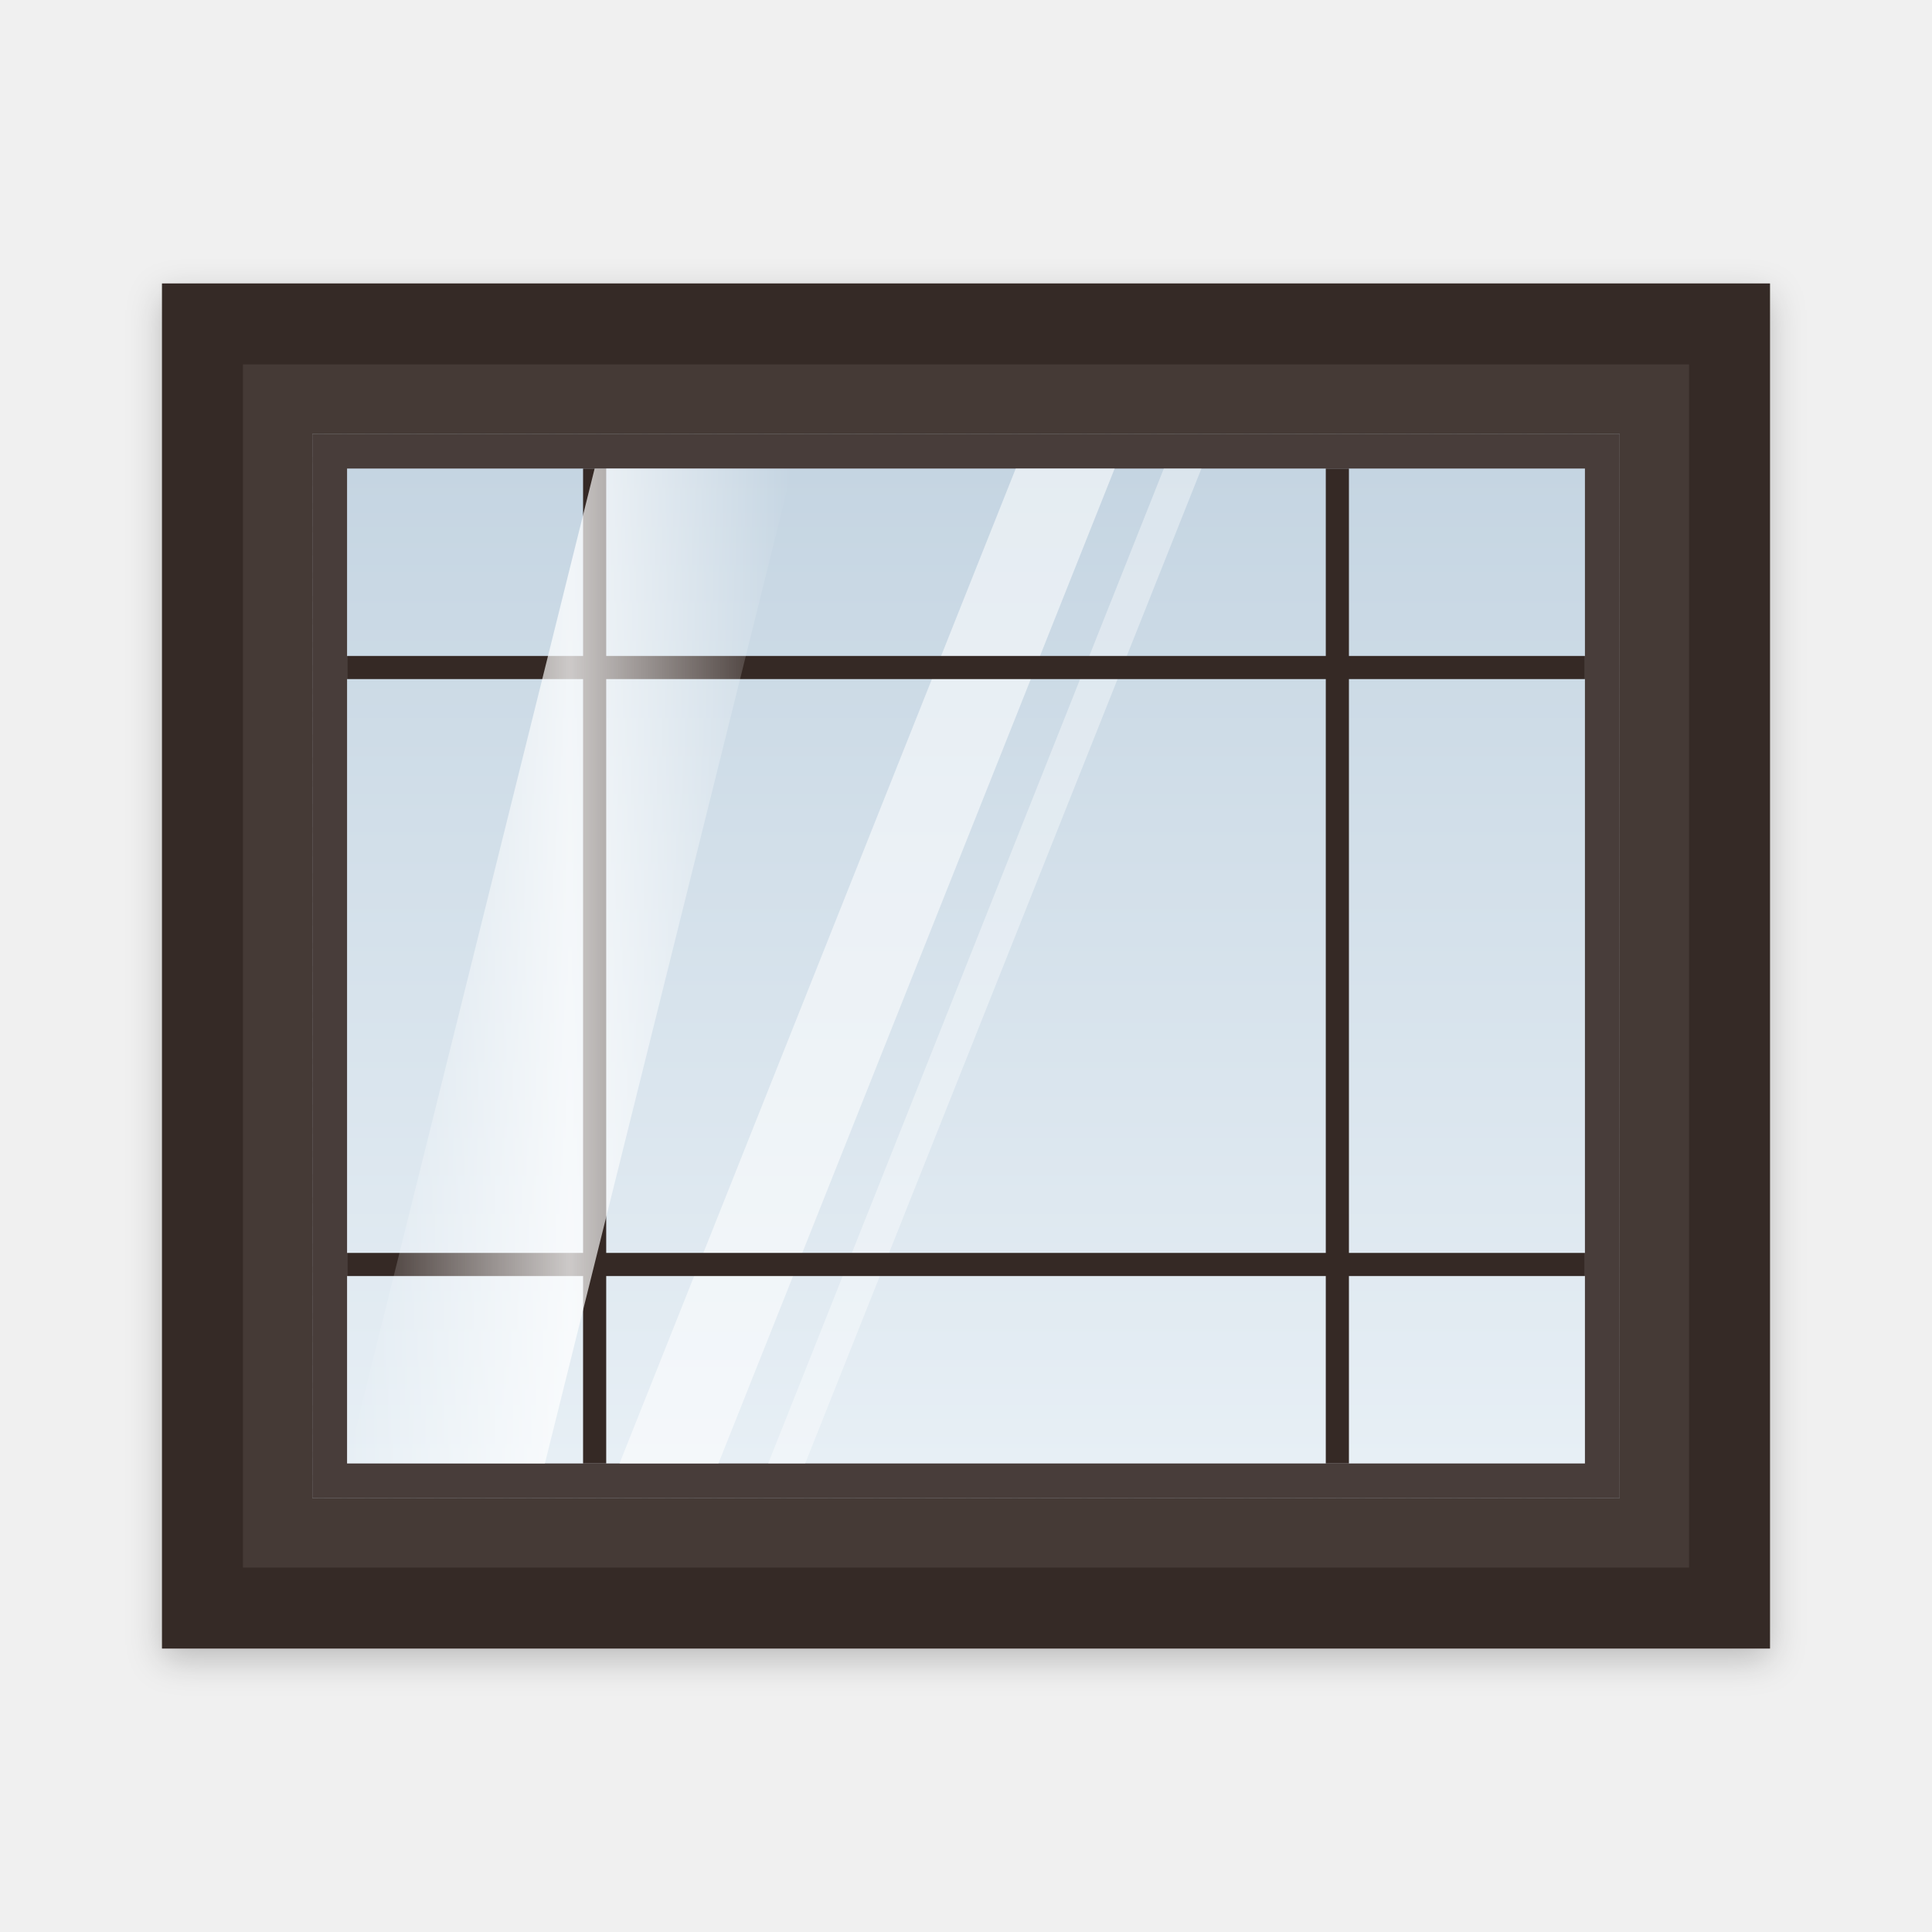
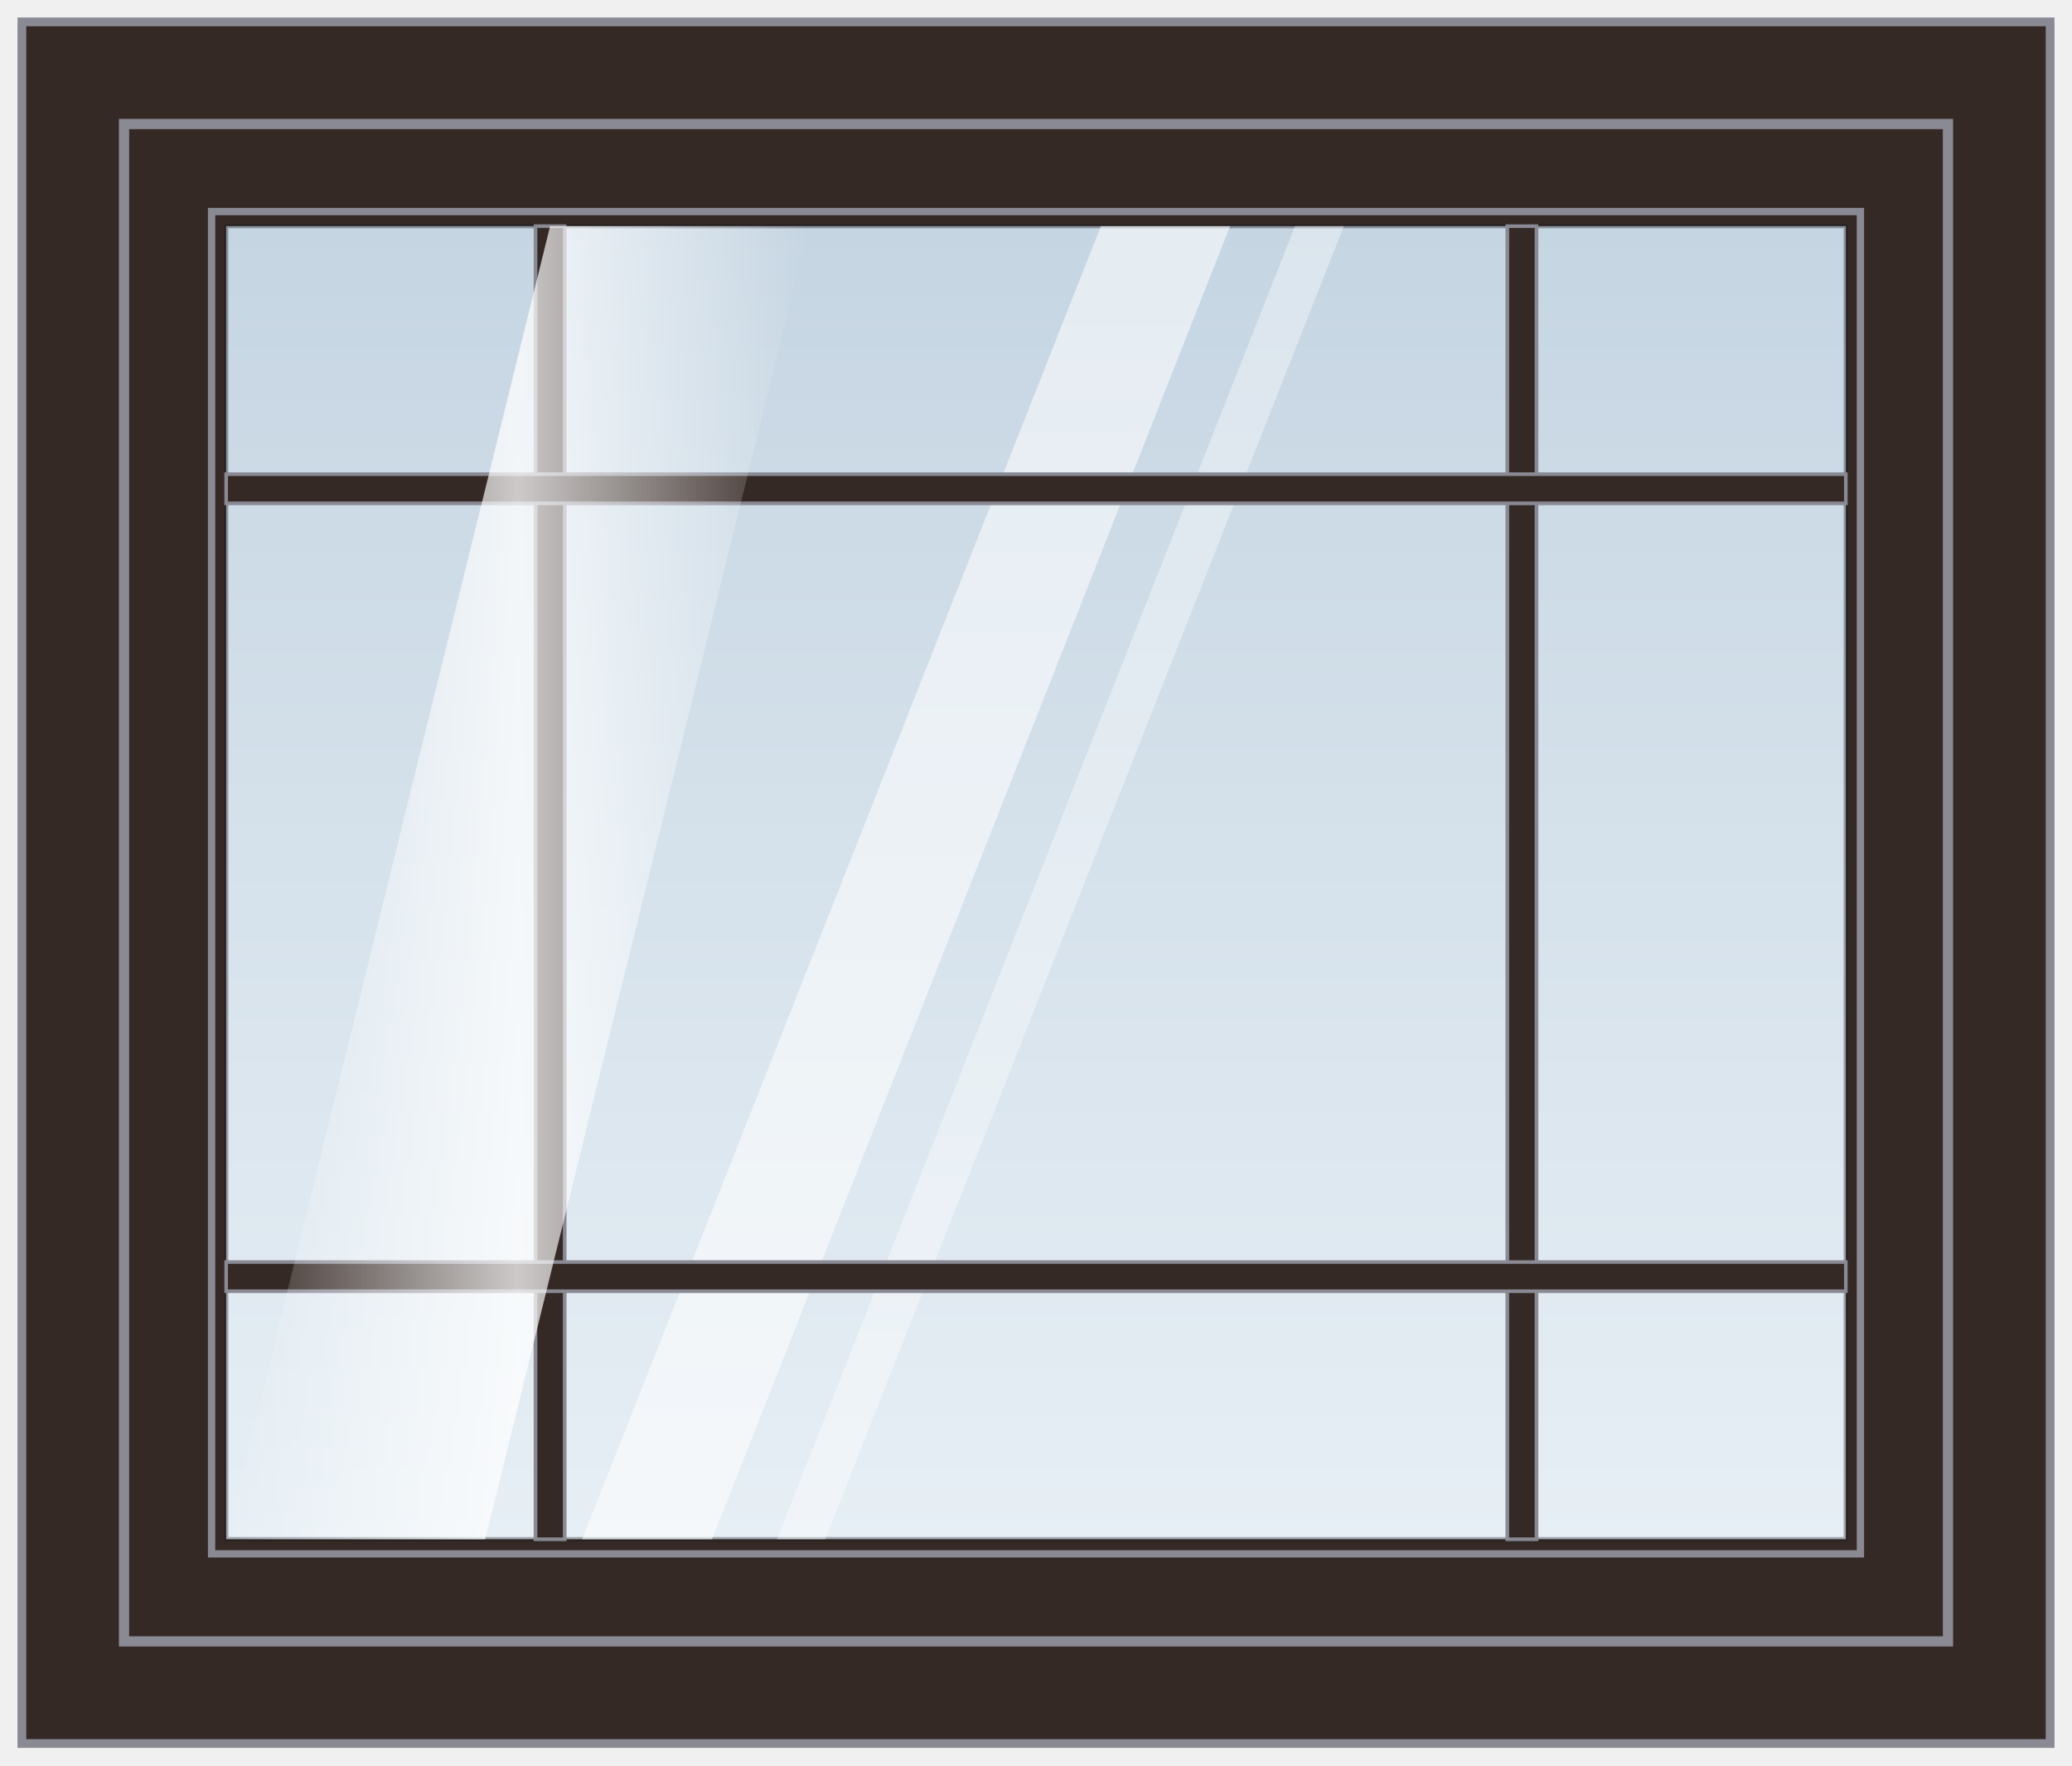
- <svg xmlns="http://www.w3.org/2000/svg" viewBox="33.0 33.0 334.0 334.0" width="600" height="600" role="img">
+ <svg xmlns="http://www.w3.org/2000/svg" viewBox="58.0 79.0 284.0 242.0" width="568" height="484" role="img">
  <defs>
    <linearGradient id="gl" x1="0" y1="0" x2="0" y2="1">
      <stop offset="0" stop-color="#C5D5E2" />
      <stop offset="1" stop-color="#E7EFF5" />
    </linearGradient>
    <pattern id="mesh" width="4" height="4" patternUnits="userSpaceOnUse">
      <rect width="4" height="4" fill="#B9C2CA" />
      <path d="M0 .5H4M.5 0V4" stroke="#19191D" stroke-opacity=".12" stroke-width="1" />
    </pattern>
    <pattern id="pine" width="14" height="14" patternUnits="userSpaceOnUse">
      <rect width="14" height="14" fill="#DFC195" />
      <path d="M3 0V14M9.5 0V14" stroke="#8C6030" stroke-opacity=".13" stroke-width="1" />
      <path d="M6 0V14" stroke="#FFFFFF" stroke-opacity=".12" stroke-width="1.4" />
    </pattern>
-     <filter id="sh" x="-20%" y="-20%" width="140%" height="140%">
-       <feDropShadow dx="0" dy="2" stdDeviation="3" flood-color="#000" flood-opacity=".22" />
-     </filter>
    <linearGradient id="shine" x1="0" y1="0" x2="1" y2="0">
      <stop offset="0" stop-color="#fff" stop-opacity="0" />
      <stop offset=".5" stop-color="#fff" stop-opacity=".75" />
      <stop offset="1" stop-color="#fff" stop-opacity="0" />
    </linearGradient>
  </defs>
-   <rect x="61.0" y="82.0" width="278.0" height="236.0" fill="#352925" filter="url(#sh)" />
-   <rect x="75.0" y="96.0" width="250.0" height="208.0" fill="#352925" />
-   <rect x="75.0" y="96.0" width="250.0" height="208.0" fill="#FFFFFF" fill-opacity="0.080" />
-   <rect x="87.0" y="108.0" width="226.0" height="184.0" fill="url(#mesh)" />
-   <rect x="87.0" y="108.0" width="226.0" height="184.0" fill="#352925" />
-   <rect x="87.0" y="108.0" width="226.0" height="184.0" fill="#FFFFFF" fill-opacity="0.096" />
-   <polygon points="93.0,114.0 307.0,114.0 307.0,286.0 93.0,286.0" fill="url(#gl)" />
-   <polygon points="140.1,286.0 157.2,286.0 225.7,114.0 208.6,114.0" fill="#fff" fill-opacity="0.55" />
-   <polygon points="165.8,286.0 172.2,286.0 240.7,114.0 234.2,114.0" fill="#fff" fill-opacity="0.38" />
-   <polygon points="133.8,114.0 137.8,114.0 137.8,286.0 133.8,286.0" fill="#352925" />
-   <polygon points="262.2,114.0 266.2,114.0 266.2,286.0 262.2,286.0" fill="#352925" />
-   <polygon points="93.0,146.4 307.0,146.4 307.0,150.4 93.0,150.4" fill="#352925" />
-   <polygon points="93.0,249.6 307.0,249.6 307.0,253.6 93.0,253.6" fill="#352925" />
+   <rect x="61.0" y="82.0" width="278.0" height="236.0" fill="#352925" stroke="#8A8A94" stroke-width="1.2" />
+   <rect x="75.0" y="96.0" width="250.0" height="208.0" fill="#352925" stroke="#8A8A94" stroke-width="1.4" />
+   <rect x="87.0" y="108.0" width="226.0" height="184.0" fill="url(#mesh)" stroke="#19191D" stroke-width="0.5" />
+   <rect x="87.0" y="108.0" width="226.0" height="184.0" fill="#352925" stroke="#8A8A94" stroke-width="1" />
+   <polygon points="89.0,110.0 311.0,110.0 311.0,290.0 89.0,290.0" fill="url(#gl)" stroke="#19191D" stroke-width="0.6" stroke-opacity=".35" />
+   <polygon points="137.8,290.0 155.6,290.0 226.6,110.0 208.9,110.0" fill="#fff" fill-opacity="0.55" />
+   <polygon points="164.5,290.0 171.1,290.0 242.2,110.0 235.5,110.0" fill="#fff" fill-opacity="0.38" />
+   <polygon points="131.4,110.0 135.4,110.0 135.4,290.0 131.4,290.0" fill="#352925" stroke="#8A8A94" stroke-width="0.5" />
+   <polygon points="264.6,110.0 268.6,110.0 268.6,290.0 264.6,290.0" fill="#352925" stroke="#8A8A94" stroke-width="0.5" />
+   <polygon points="89.0,144.0 311.0,144.0 311.0,148.0 89.0,148.0" fill="#352925" stroke="#8A8A94" stroke-width="0.5" />
+   <polygon points="89.0,252.0 311.0,252.0 311.0,256.0 89.0,256.0" fill="#352925" stroke="#8A8A94" stroke-width="0.5" />
  <clipPath id="c31">
-     <rect x="93" y="114" width="214" height="172" />
+     <rect x="89" y="110" width="222" height="180" />
  </clipPath>
  <g clip-path="url(#c31)">
    <g>
-       <animateTransform attributeName="transform" type="translate" dur="4.8s" repeatCount="indefinite" keyTimes="0;.24;.72;1" values="-107.0 0;-107.0 0;267.5 0;267.5 0" />
-       <polygon points="93.0,286.0 127.2,286.0 170.0,114.0 135.8,114.0" fill="url(#shine)" />
+       <animateTransform attributeName="transform" type="translate" dur="4.8s" repeatCount="indefinite" keyTimes="0;.24;.72;1" values="-111.0 0;-111.0 0;277.5 0;277.5 0" />
+       <polygon points="89.0,290.0 124.5,290.0 168.9,110.0 133.4,110.0" fill="url(#shine)" />
    </g>
  </g>
</svg>
